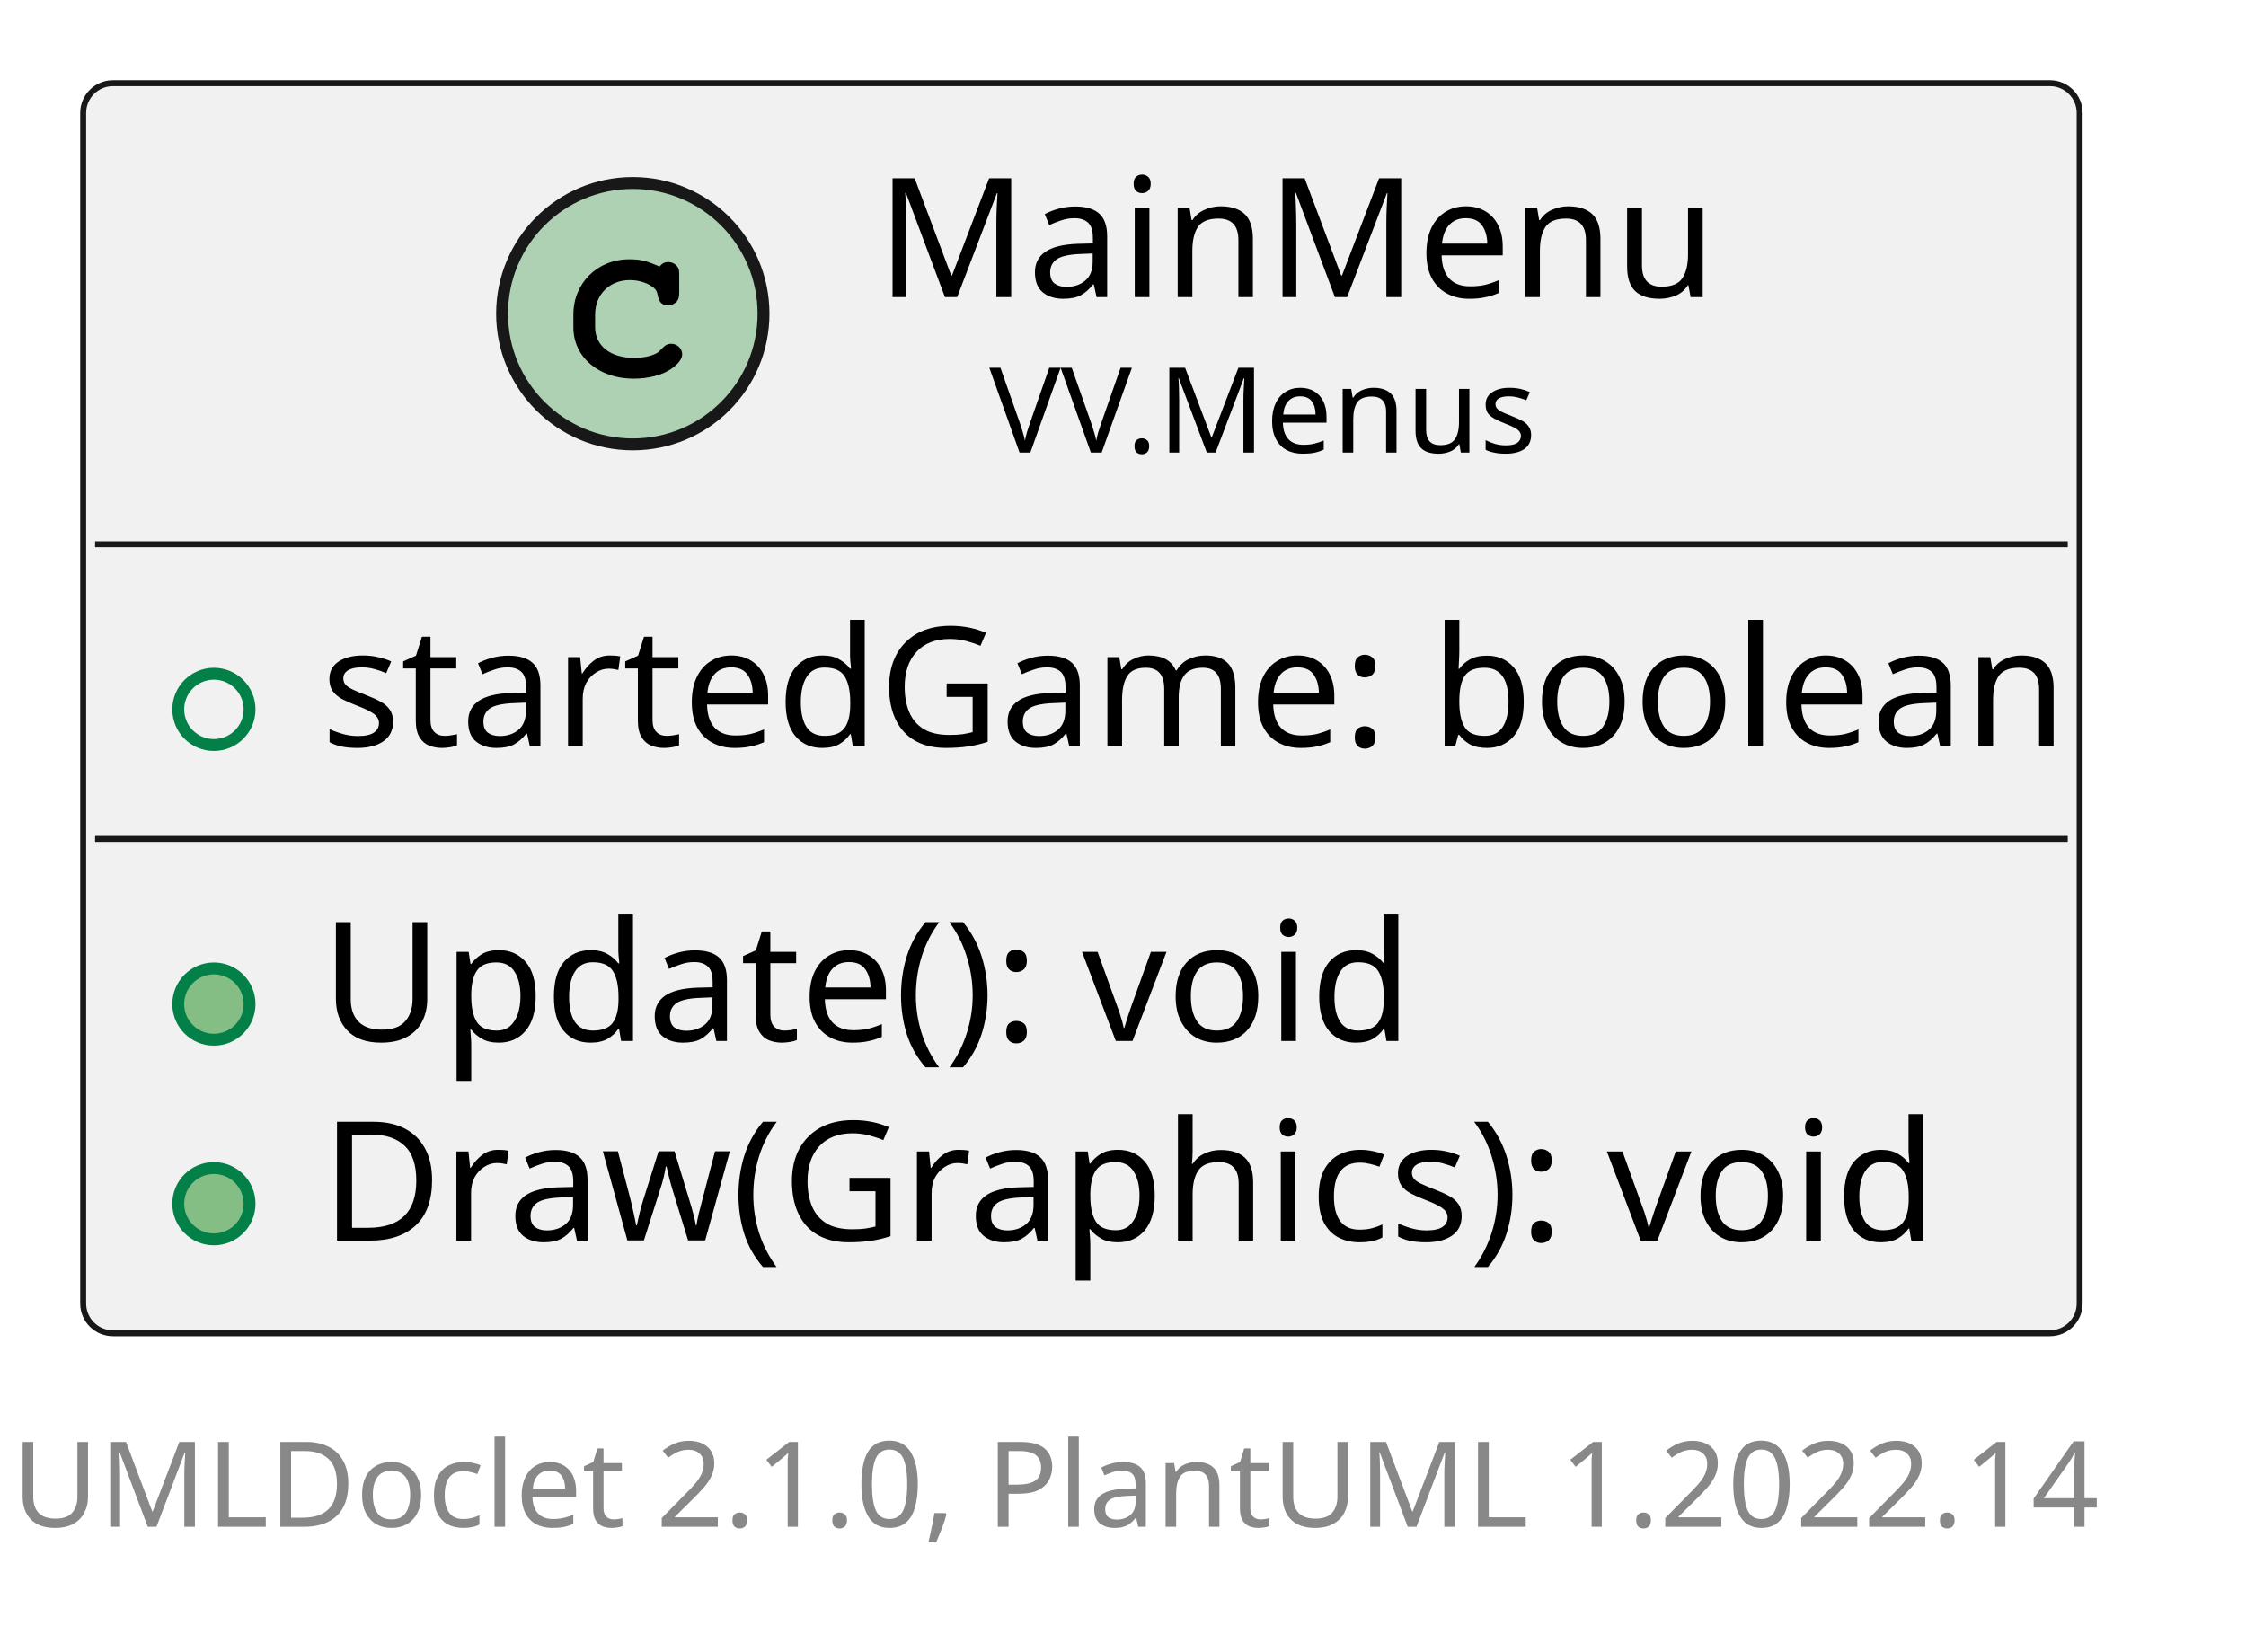
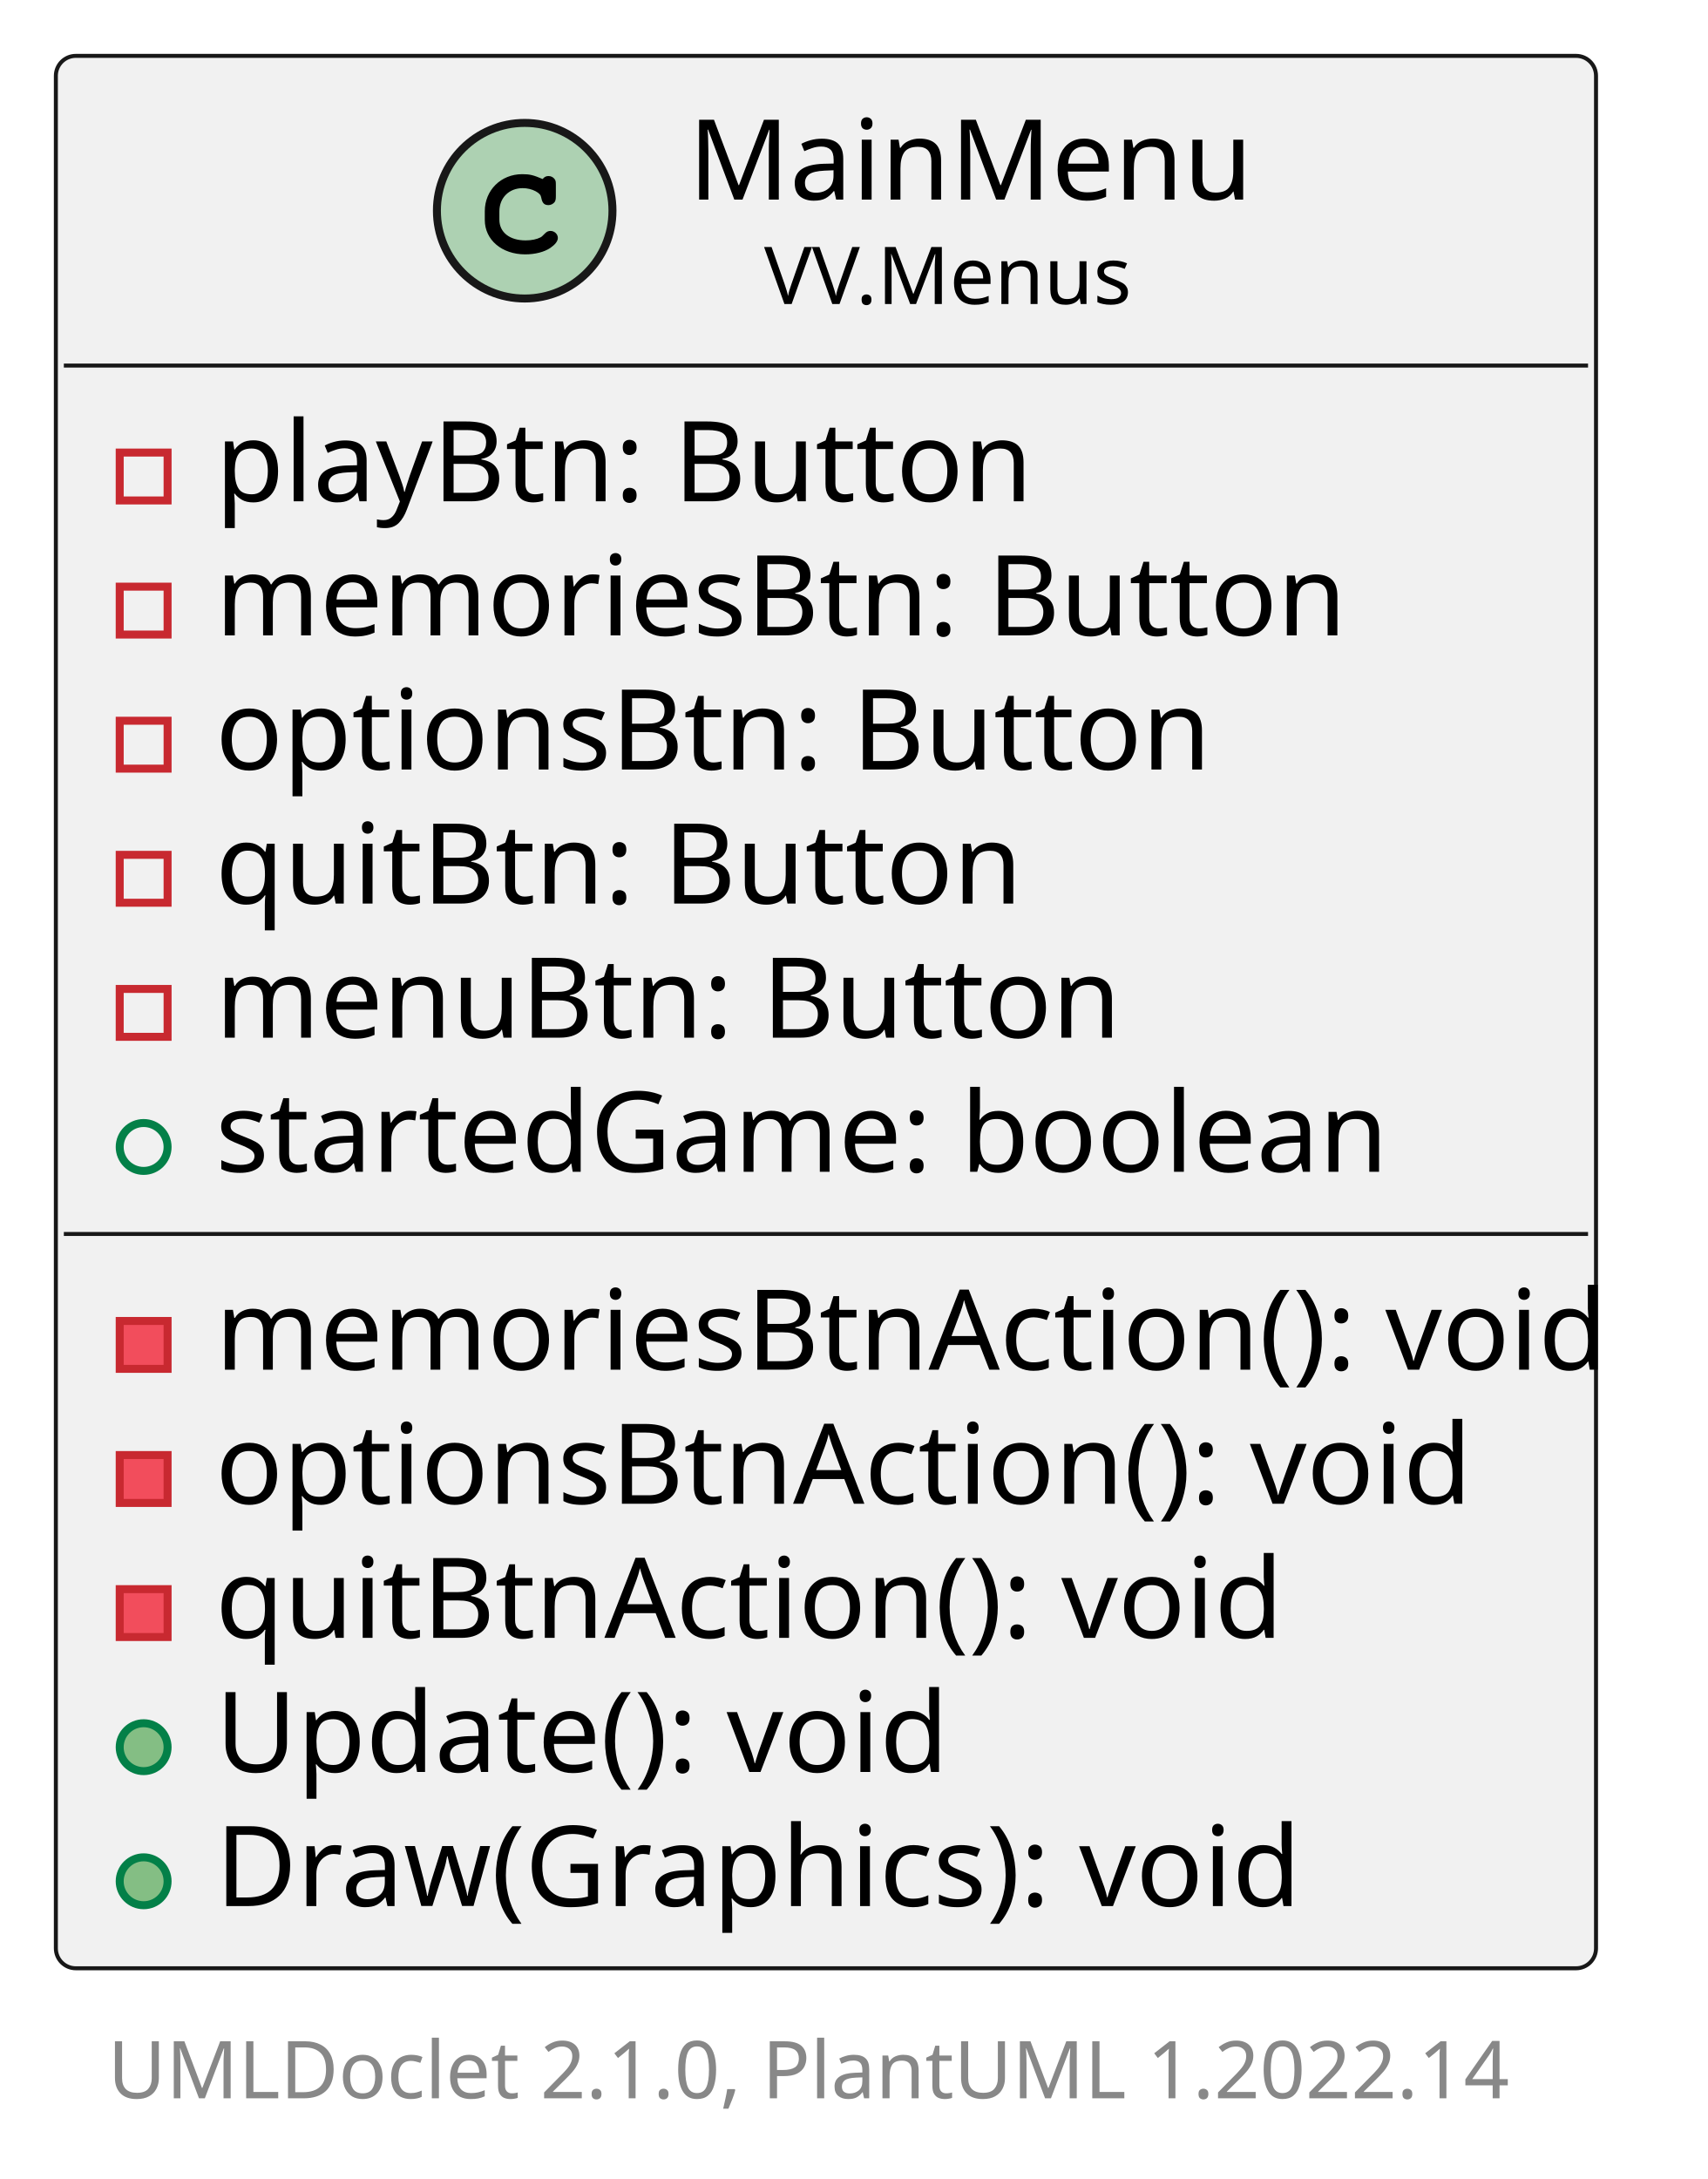
- <svg xmlns="http://www.w3.org/2000/svg" xmlns:xlink="http://www.w3.org/1999/xlink" contentStyleType="text/css" height="139px" preserveAspectRatio="none" style="width:189px;height:139px;background:#FFFFFF;" version="1.1" viewBox="0 0 189 139" width="189px" zoomAndPan="magnify">
+ <svg xmlns="http://www.w3.org/2000/svg" xmlns:xlink="http://www.w3.org/1999/xlink" contentStyleType="text/css" height="273px" preserveAspectRatio="none" style="width:214px;height:273px;background:#FFFFFF;" version="1.1" viewBox="0 0 214 273" width="214px" zoomAndPan="magnify">
  <defs />
  <g>
    <a href="MainMenu.html" target="_top" title="MainMenu.html" xlink:actuate="onRequest" xlink:href="MainMenu.html" xlink:show="new" xlink:title="MainMenu.html" xlink:type="simple">
      <g id="elem_VV.Menus.MainMenu">
-         <rect codeLine="5" fill="#F1F1F1" height="105.2" id="VV.Menus.MainMenu" rx="2.5" ry="2.5" style="stroke:#181818;stroke-width:0.5;" width="168" x="7" y="7" />
-         <ellipse cx="53.25" cy="26.4" fill="#ADD1B2" rx="11" ry="11" style="stroke:#181818;stroke-width:1.0;" />
-         <path d="M48.25,27.556 C48.25,30.056 50.391,31.869 53.312,31.869 C54.547,31.869 55.719,31.572 56.469,31.056 C57.078,30.634 57.406,30.212 57.406,29.806 C57.406,29.337 56.984,28.931 56.484,28.931 C56.25,28.931 56.031,29.009 55.828,29.212 C55.391,29.65 55.391,29.65 55.219,29.744 C54.766,29.978 54.125,30.119 53.359,30.119 C51.359,30.119 50.078,29.103 50.078,27.525 L50.078,26.478 C50.078,24.775 51.297,23.572 53,23.572 C53.578,23.572 54.156,23.712 54.625,23.962 C55.094,24.228 55.266,24.416 55.328,24.775 C55.453,25.447 55.703,25.697 56.234,25.697 C56.516,25.697 56.797,25.556 56.984,25.337 C57.109,25.166 57.156,24.994 57.156,24.556 L57.156,23.197 C57.156,22.775 57.141,22.634 57.016,22.462 C56.844,22.212 56.562,22.056 56.234,22.056 C55.922,22.056 55.719,22.166 55.5,22.431 C54.328,21.931 53.891,21.822 52.938,21.822 C50.266,21.822 48.25,23.837 48.25,26.462 L48.25,27.556 Z " fill="#000000" />
-         <text fill="#000000" font-family="sans-serif" font-size="14" lengthAdjust="spacing" textLength="67" x="73.75" y="25.006">MainMenu</text>
-         <text fill="#000000" font-family="sans-serif" font-size="10" lengthAdjust="spacing" textLength="48" x="83.25" y="38.09">VV.Menus</text>
-         <line style="stroke:#181818;stroke-width:0.5;" x1="8" x2="174" y1="45.8" y2="45.8" />
-         <ellipse cx="18" cy="59.7" fill="none" rx="3" ry="3" style="stroke:#038048;stroke-width:1.0;" />
-         <text fill="#000000" font-family="sans-serif" font-size="14" lengthAdjust="spacing" textLength="142" x="27" y="62.806">startedGame: boolean</text>
-         <line style="stroke:#181818;stroke-width:0.5;" x1="8" x2="174" y1="70.6" y2="70.6" />
-         <ellipse cx="18" cy="84.5" fill="#84BE84" rx="3" ry="3" style="stroke:#038048;stroke-width:1.0;" />
-         <text fill="#000000" font-family="sans-serif" font-size="14" lengthAdjust="spacing" textLength="90" x="27" y="87.606">Update(): void</text>
-         <ellipse cx="18" cy="101.3" fill="#84BE84" rx="3" ry="3" style="stroke:#038048;stroke-width:1.0;" />
-         <text fill="#000000" font-family="sans-serif" font-size="14" lengthAdjust="spacing" textLength="134" x="27" y="104.406">Draw(Graphics): void</text>
+         <rect codeLine="5" fill="#F1F1F1" height="239.599" id="VV.Menus.MainMenu" rx="2.5" ry="2.5" style="stroke:#181818;stroke-width:0.5;" width="193" x="7" y="7" />
+         <ellipse cx="65.75" cy="26.4" fill="#ADD1B2" rx="11" ry="11" style="stroke:#181818;stroke-width:1.0;" />
+         <path d="M60.75,27.556 C60.75,30.056 62.891,31.869 65.812,31.869 C67.047,31.869 68.219,31.572 68.969,31.056 C69.578,30.634 69.906,30.212 69.906,29.806 C69.906,29.337 69.484,28.931 68.984,28.931 C68.75,28.931 68.531,29.009 68.328,29.212 C67.891,29.65 67.891,29.65 67.719,29.744 C67.266,29.978 66.625,30.119 65.859,30.119 C63.859,30.119 62.578,29.103 62.578,27.525 L62.578,26.478 C62.578,24.775 63.797,23.572 65.5,23.572 C66.078,23.572 66.656,23.712 67.125,23.962 C67.594,24.228 67.766,24.416 67.828,24.775 C67.953,25.447 68.203,25.697 68.734,25.697 C69.016,25.697 69.297,25.556 69.484,25.337 C69.609,25.166 69.656,24.994 69.656,24.556 L69.656,23.197 C69.656,22.775 69.641,22.634 69.516,22.462 C69.344,22.212 69.062,22.056 68.734,22.056 C68.422,22.056 68.219,22.166 68,22.431 C66.828,21.931 66.391,21.822 65.438,21.822 C62.766,21.822 60.75,23.837 60.75,26.462 L60.75,27.556 Z " fill="#000000" />
+         <text fill="#000000" font-family="sans-serif" font-size="14" lengthAdjust="spacing" textLength="67" x="86.25" y="25.006">MainMenu</text>
+         <text fill="#000000" font-family="sans-serif" font-size="10" lengthAdjust="spacing" textLength="48" x="95.75" y="38.09">VV.Menus</text>
+         <line style="stroke:#181818;stroke-width:0.5;" x1="8" x2="199" y1="45.8" y2="45.8" />
+         <rect fill="none" height="6" style="stroke:#C82930;stroke-width:1.0;" width="6" x="15" y="56.7" />
+         <text fill="#000000" font-family="sans-serif" font-size="14" lengthAdjust="spacing" textLength="96" x="27" y="62.806">playBtn: Button</text>
+         <rect fill="none" height="6" style="stroke:#C82930;stroke-width:1.0;" width="6" x="15" y="73.5" />
+         <text fill="#000000" font-family="sans-serif" font-size="14" lengthAdjust="spacing" textLength="133" x="27" y="79.606">memoriesBtn: Button</text>
+         <rect fill="none" height="6" style="stroke:#C82930;stroke-width:1.0;" width="6" x="15" y="90.3" />
+         <text fill="#000000" font-family="sans-serif" font-size="14" lengthAdjust="spacing" textLength="116" x="27" y="96.406">optionsBtn: Button</text>
+         <rect fill="none" height="6" style="stroke:#C82930;stroke-width:1.0;" width="6" x="15" y="107.1" />
+         <text fill="#000000" font-family="sans-serif" font-size="14" lengthAdjust="spacing" textLength="93" x="27" y="113.206">quitBtn: Button</text>
+         <rect fill="none" height="6" style="stroke:#C82930;stroke-width:1.0;" width="6" x="15" y="123.9" />
+         <text fill="#000000" font-family="sans-serif" font-size="14" lengthAdjust="spacing" textLength="106" x="27" y="130.006">menuBtn: Button</text>
+         <ellipse cx="18" cy="143.7" fill="none" rx="3" ry="3" style="stroke:#038048;stroke-width:1.0;" />
+         <text fill="#000000" font-family="sans-serif" font-size="14" lengthAdjust="spacing" textLength="142" x="27" y="146.805">startedGame: boolean</text>
+         <line style="stroke:#181818;stroke-width:0.5;" x1="8" x2="199" y1="154.6" y2="154.6" />
+         <rect fill="#F24D5C" height="6" style="stroke:#C82930;stroke-width:1.0;" width="6" x="15" y="165.499" />
+         <text fill="#000000" font-family="sans-serif" font-size="14" lengthAdjust="spacing" textLength="167" x="27" y="171.605">memoriesBtnAction(): void</text>
+         <rect fill="#F24D5C" height="6" style="stroke:#C82930;stroke-width:1.0;" width="6" x="15" y="182.299" />
+         <text fill="#000000" font-family="sans-serif" font-size="14" lengthAdjust="spacing" textLength="150" x="27" y="188.405">optionsBtnAction(): void</text>
+         <rect fill="#F24D5C" height="6" style="stroke:#C82930;stroke-width:1.0;" width="6" x="15" y="199.099" />
+         <text fill="#000000" font-family="sans-serif" font-size="14" lengthAdjust="spacing" textLength="127" x="27" y="205.205">quitBtnAction(): void</text>
+         <ellipse cx="18" cy="218.899" fill="#84BE84" rx="3" ry="3" style="stroke:#038048;stroke-width:1.0;" />
+         <text fill="#000000" font-family="sans-serif" font-size="14" lengthAdjust="spacing" textLength="90" x="27" y="222.005">Update(): void</text>
+         <ellipse cx="18" cy="235.699" fill="#84BE84" rx="3" ry="3" style="stroke:#038048;stroke-width:1.0;" />
+         <text fill="#000000" font-family="sans-serif" font-size="14" lengthAdjust="spacing" textLength="134" x="27" y="238.805">Draw(Graphics): void</text>
      </g>
    </a>
-     <text fill="#888888" font-family="sans-serif" font-size="10" lengthAdjust="spacing" textLength="179" x="1" y="128.49">UMLDoclet 2.1.0, PlantUML 1.2022.14</text>
+     <text fill="#888888" font-family="sans-serif" font-size="10" lengthAdjust="spacing" textLength="179" x="13.5" y="262.889">UMLDoclet 2.1.0, PlantUML 1.2022.14</text>
  </g>
</svg>
